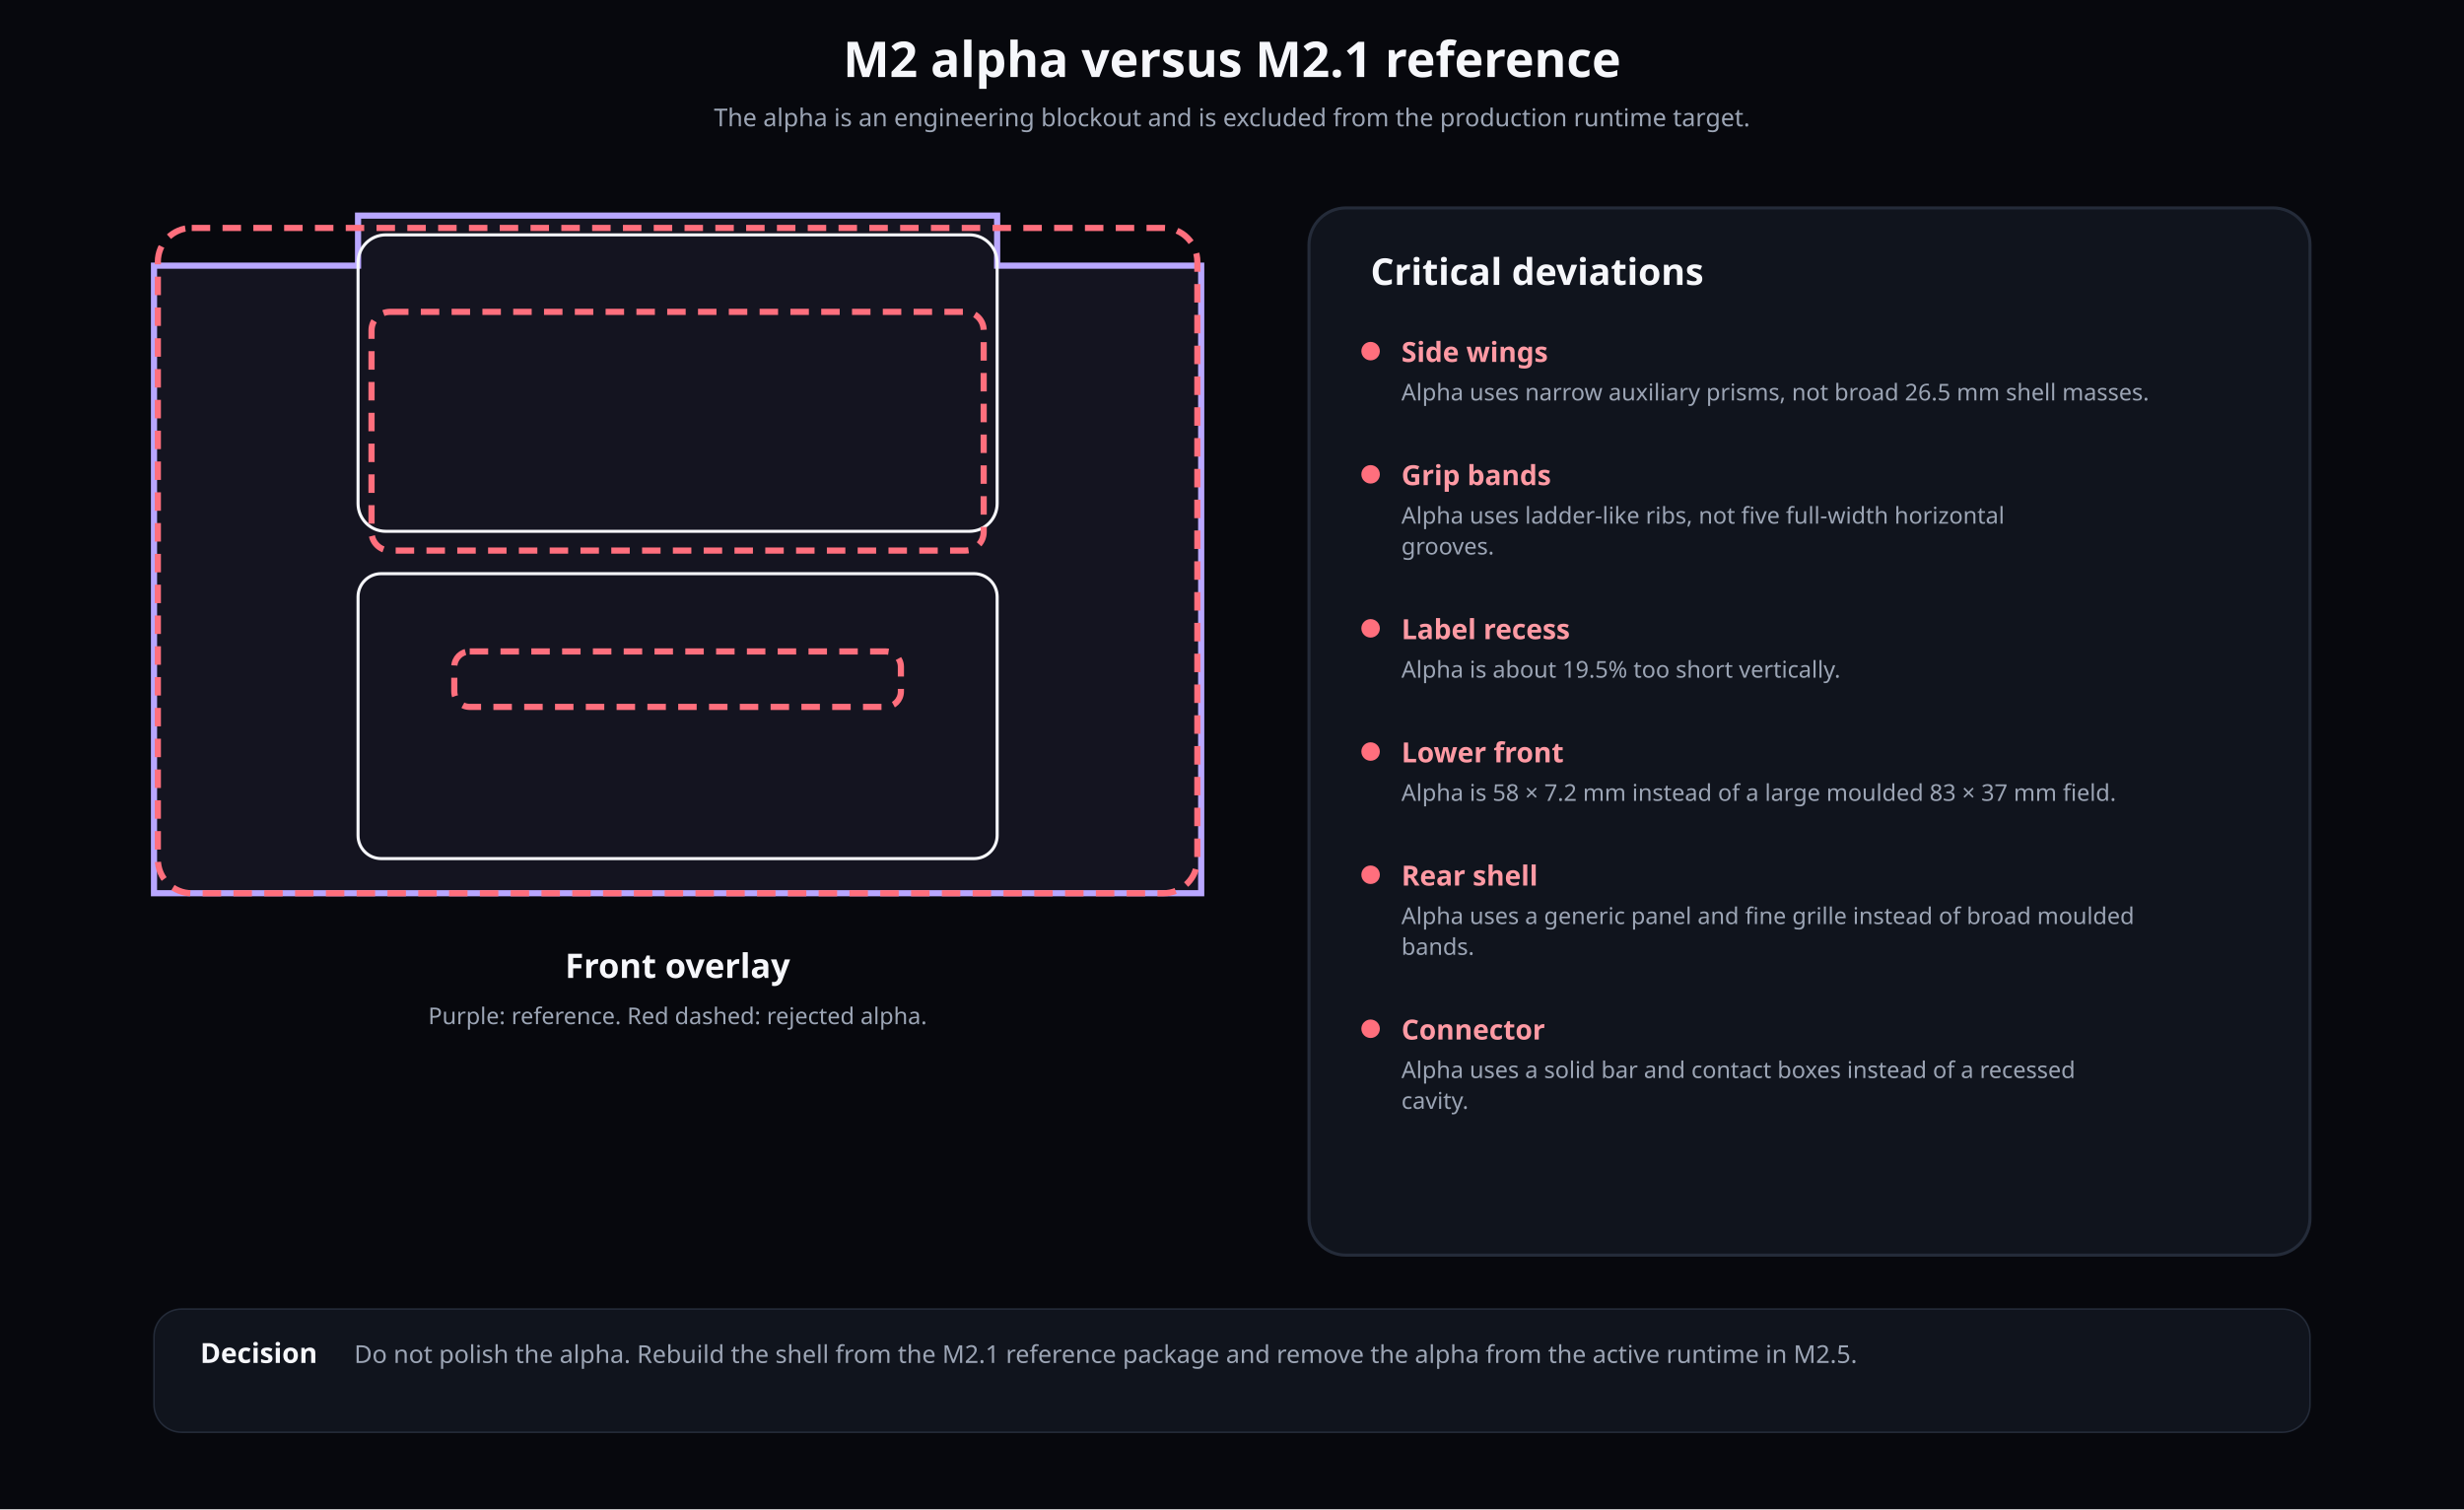
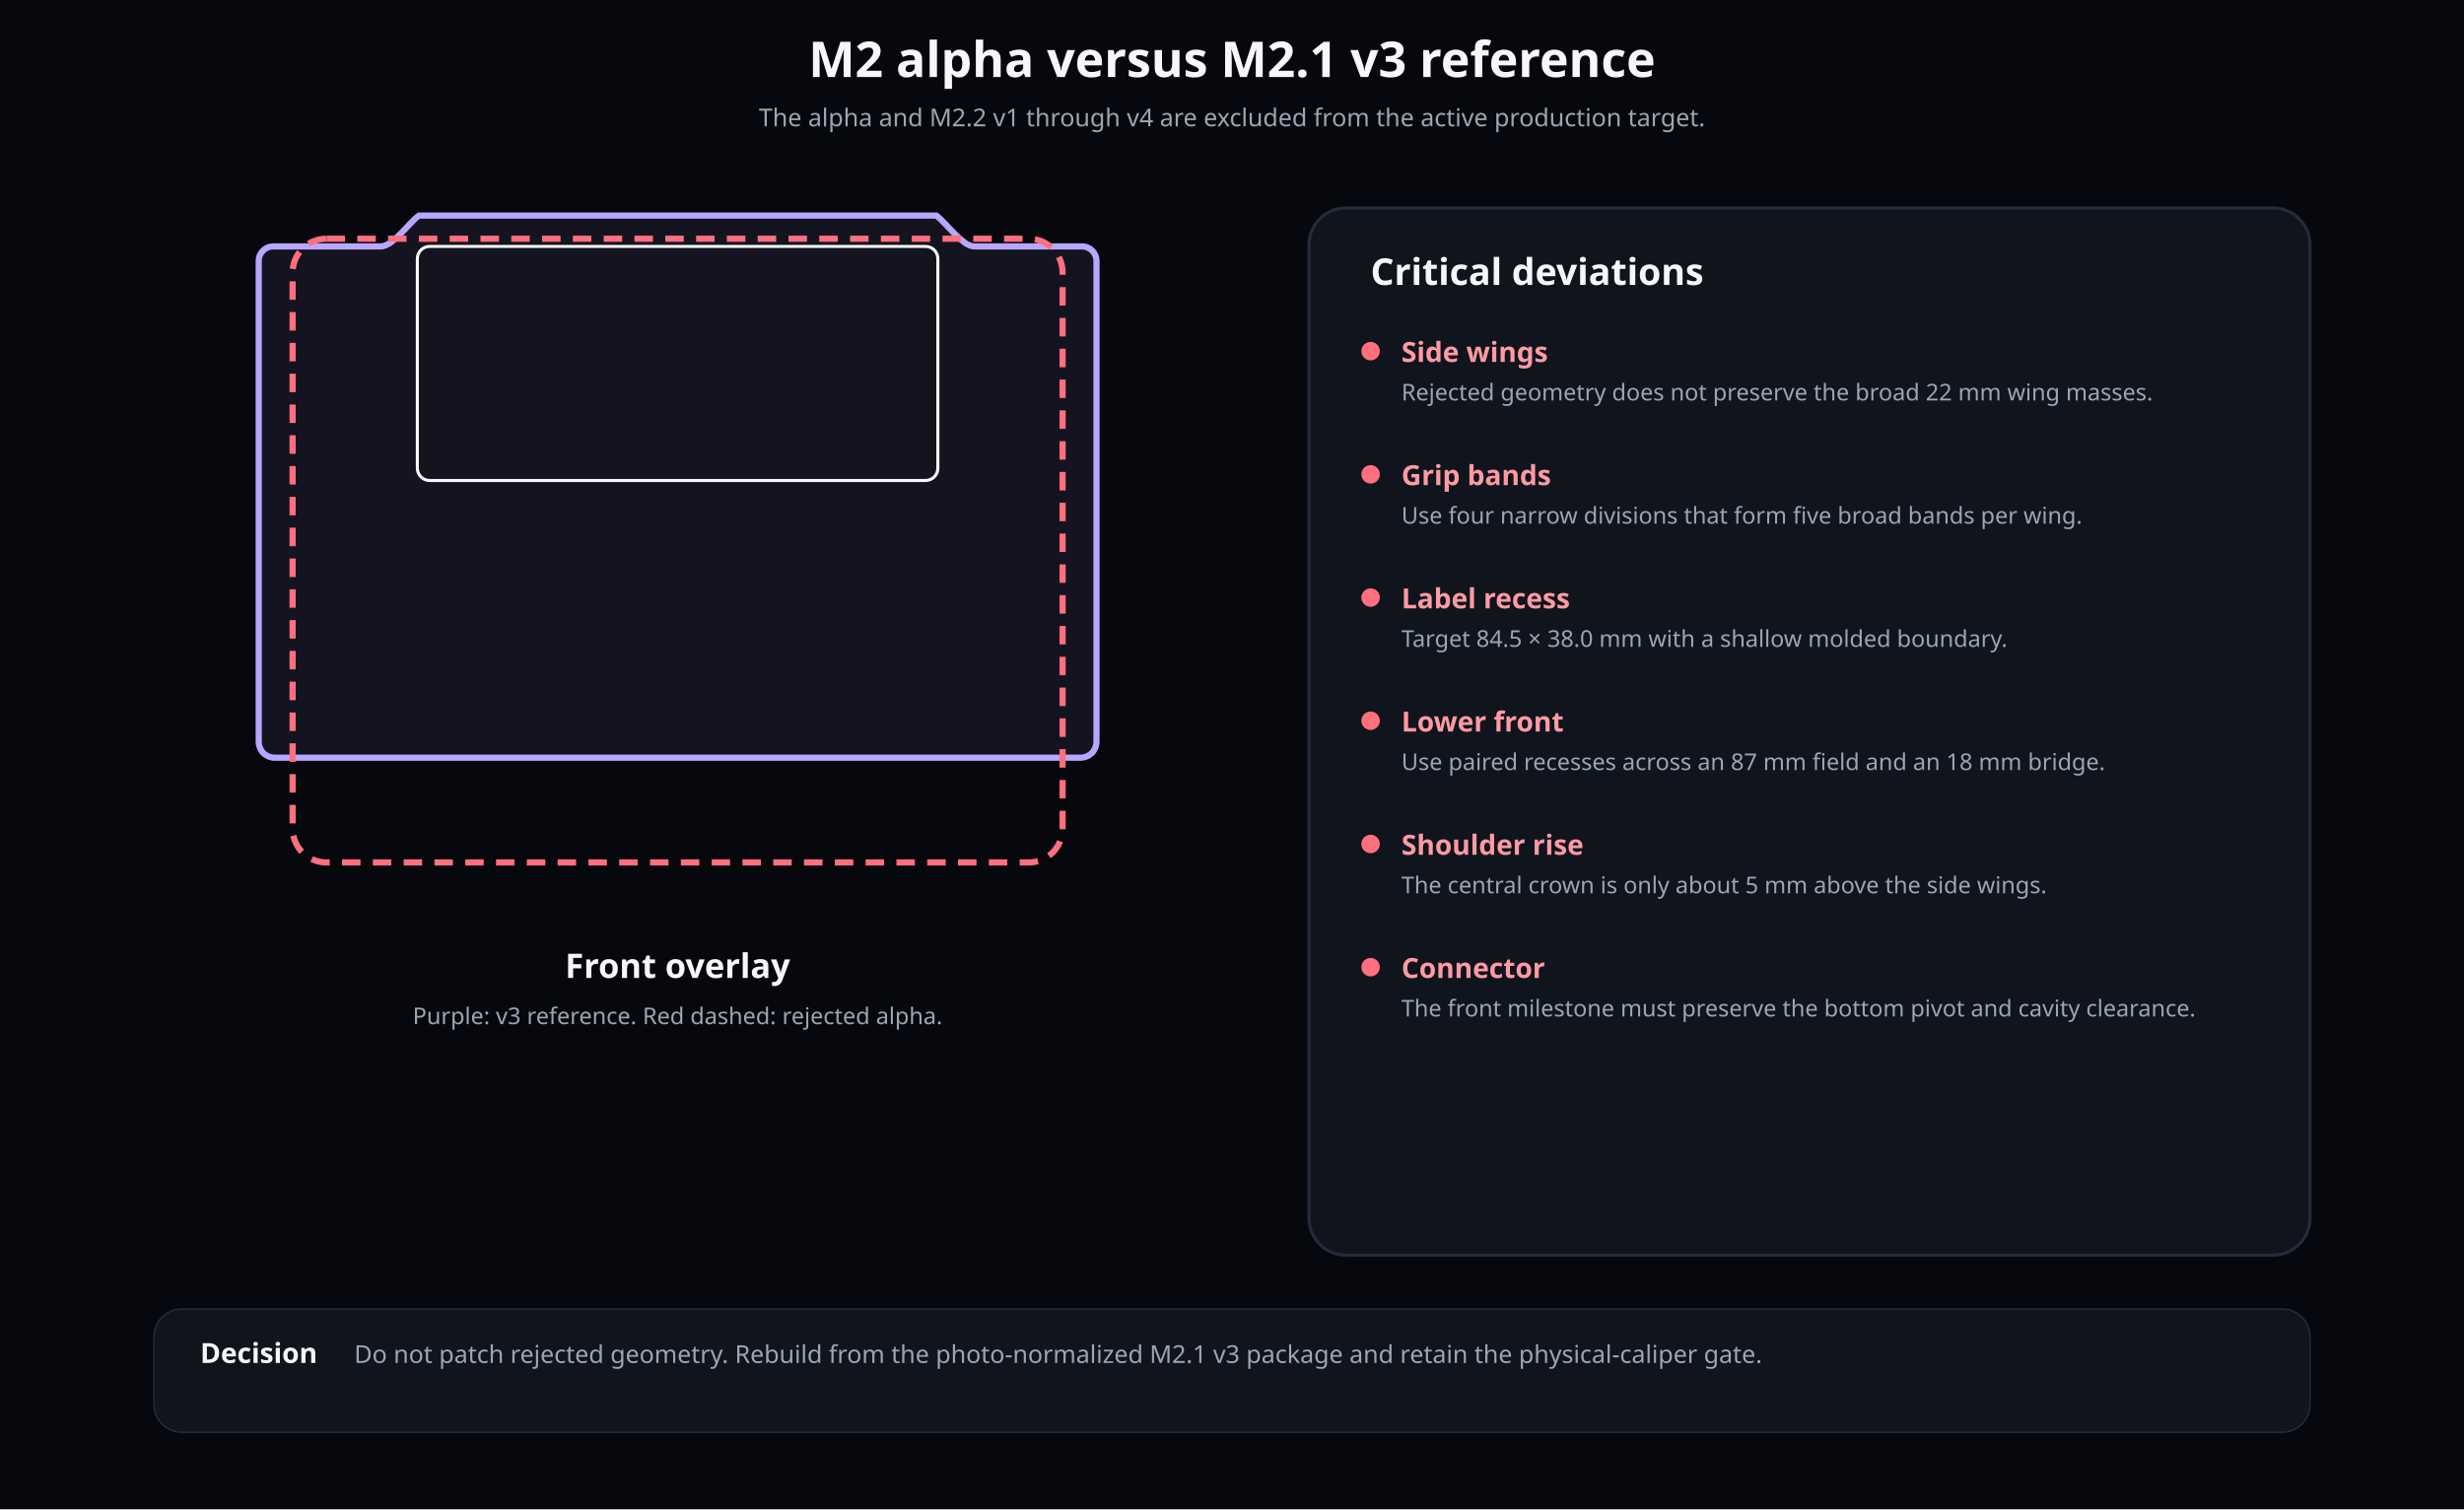
<svg xmlns="http://www.w3.org/2000/svg" width="1600" height="980" viewBox="0 0 1600 980">
  <rect width="100%" height="100%" fill="#07080d" />
-   <style>text{font-family:system-ui,sans-serif}.t{fill:#f6f7fb}.m{fill:#9ca5b5}.ref{stroke:#b9a7ff;fill:#b9a7ff;fill-opacity:.08;stroke-width:4}.alpha{stroke:#ff6f7d;fill:none;stroke-width:4;stroke-dasharray:12 8}.feature{stroke:#f6f7fb;fill:none;stroke-width:2}.bad{fill:#ff9aa4}.ok{fill:#9ee6b2}</style>
-   <text x="800" y="50" text-anchor="middle" class="t" font-size="32" font-weight="700">M2 alpha versus M2.1 reference</text>
-   <text x="800" y="82" text-anchor="middle" class="m" font-size="16">The alpha is an engineering blockout and is excluded from the production runtime target.</text>
-   <path d="M 232.5 140 L 647.5 140 L 647.5 172.5 L 780 172.5 L 780 580 L 100 580 L 100 172.5 L 232.5 172.5 Z" class="ref" />
-   <rect x="102.5" y="148.0" width="675" height="432.0" rx="22" class="alpha" />
-   <rect x="232.5" y="152.5" width="415" height="192.5" rx="18" class="feature" />
-   <rect x="241.25" y="202.5" width="397.5" height="155" rx="12" class="alpha" />
-   <rect x="232.5" y="372.5" width="415" height="185" rx="15" class="feature" />
-   <rect x="295.0" y="423.0" width="290" height="36.0" rx="10" class="alpha" />
+   <style>text{font-family:system-ui,sans-serif}.t{fill:#f6f7fb}.m{fill:#9ca5b5}.ref{stroke:#b9a7ff;fill:#b9a7ff;fill-opacity:.08;stroke-width:4}.alpha{stroke:#ff6f7d;fill:none;stroke-width:4;stroke-dasharray:12 8}.feature{stroke:#f6f7fb;fill:none;stroke-width:2}.bad{fill:#ff9aa4}</style>
+   <text x="800" y="50" text-anchor="middle" class="t" font-size="32" font-weight="700">M2 alpha versus M2.1 v3 reference</text>
+   <text x="800" y="82" text-anchor="middle" class="m" font-size="16">The alpha and M2.2 v1 through v4 are excluded from the active production target.</text>
+   <path d="M 90.4,480.0 L 89.0,479.9 L 87.7,479.6 L 86.4,479.2 L 85.2,478.6 L 84.1,477.9 L 83.0,477.0 L 82.1,475.9 L 81.4,474.8 L 80.8,473.6 L 80.4,472.3 L 80.1,471.0 L 80.0,469.6 L 80.0,157.4 L 80.1,156.2 L 80.3,155.0 L 80.7,153.8 L 81.3,152.7 L 81.9,151.7 L 82.8,150.8 L 83.7,149.9 L 84.7,149.3 L 85.8,148.7 L 87.0,148.3 L 88.2,148.1 L 89.4,148.0 L 159.6,148.0 L 160.9,147.8 L 162.2,147.4 L 163.6,146.7 L 165.1,145.9 L 166.5,144.8 L 168.0,143.6 L 169.5,142.3 L 171.0,140.9 L 172.5,139.4 L 173.9,137.9 L 175.4,136.4 L 176.8,134.9 L 178.1,133.5 L 179.5,132.1 L 180.7,130.9 L 181.9,129.7 L 183.0,128.8 L 184.0,128.0 L 520.0,128.0 L 521.0,128.8 L 522.1,129.7 L 523.3,130.9 L 524.5,132.1 L 525.9,133.5 L 527.2,134.9 L 528.6,136.4 L 530.1,137.9 L 531.5,139.4 L 533.0,140.9 L 534.5,142.3 L 536.0,143.6 L 537.5,144.8 L 538.9,145.9 L 540.4,146.7 L 541.8,147.4 L 543.1,147.8 L 544.4,148.0 L 614.6,148.0 L 615.8,148.1 L 617.0,148.3 L 618.2,148.7 L 619.3,149.3 L 620.3,149.9 L 621.2,150.8 L 622.1,151.7 L 622.7,152.7 L 623.3,153.8 L 623.7,155.0 L 623.9,156.2 L 624.0,157.4 L 624.0,469.6 L 623.9,471.0 L 623.6,472.3 L 623.2,473.6 L 622.6,474.8 L 621.9,475.9 L 621.0,477.0 L 619.9,477.9 L 618.8,478.6 L 617.6,479.2 L 616.3,479.6 L 615.0,479.9 L 613.6,480.0 Z" class="ref" transform="translate(88 12)" />
+   <rect x="190" y="155" width="500" height="405" rx="22" class="alpha" />
+   <rect x="271.0" y="160.0" width="338.0" height="152.0" rx="8" class="feature" />
  <text x="440" y="635" text-anchor="middle" class="t" font-size="22" font-weight="600">Front overlay</text>
-   <text x="440" y="665" text-anchor="middle" class="m" font-size="15">Purple: reference. Red dashed: rejected alpha.</text>
+   <text x="440" y="665" text-anchor="middle" class="m" font-size="15">Purple: v3 reference. Red dashed: rejected alpha.</text>
  <rect x="850" y="135" width="650" height="680" rx="24" fill="#10141d" stroke="#242b39" stroke-width="2" />
  <text x="890" y="185" class="t" font-size="24" font-weight="700">Critical deviations</text>
  <circle cx="890" cy="228" r="6" fill="#ff6f7d" />
  <text x="910" y="235" class="bad" font-size="18" font-weight="700">Side wings</text>
-   <text x="910" y="260" class="m" font-size="15">Alpha uses narrow auxiliary prisms, not broad 26.5 mm shell masses.</text>
+   <text x="910" y="260" class="m" font-size="15">Rejected geometry does not preserve the broad 22 mm wing masses.</text>
  <circle cx="890" cy="308" r="6" fill="#ff6f7d" />
  <text x="910" y="315" class="bad" font-size="18" font-weight="700">Grip bands</text>
-   <text x="910" y="340" class="m" font-size="15">Alpha uses ladder-like ribs, not five full-width horizontal</text>
-   <text x="910" y="360" class="m" font-size="15">grooves.</text>
-   <circle cx="890" cy="408" r="6" fill="#ff6f7d" />
-   <text x="910" y="415" class="bad" font-size="18" font-weight="700">Label recess</text>
-   <text x="910" y="440" class="m" font-size="15">Alpha is about 19.5% too short vertically.</text>
-   <circle cx="890" cy="488" r="6" fill="#ff6f7d" />
-   <text x="910" y="495" class="bad" font-size="18" font-weight="700">Lower front</text>
-   <text x="910" y="520" class="m" font-size="15">Alpha is 58 × 7.2 mm instead of a large moulded 83 × 37 mm field.</text>
-   <circle cx="890" cy="568" r="6" fill="#ff6f7d" />
-   <text x="910" y="575" class="bad" font-size="18" font-weight="700">Rear shell</text>
-   <text x="910" y="600" class="m" font-size="15">Alpha uses a generic panel and fine grille instead of broad moulded</text>
-   <text x="910" y="620" class="m" font-size="15">bands.</text>
-   <circle cx="890" cy="668" r="6" fill="#ff6f7d" />
-   <text x="910" y="675" class="bad" font-size="18" font-weight="700">Connector</text>
-   <text x="910" y="700" class="m" font-size="15">Alpha uses a solid bar and contact boxes instead of a recessed</text>
-   <text x="910" y="720" class="m" font-size="15">cavity.</text>
+   <text x="910" y="340" class="m" font-size="15">Use four narrow divisions that form five broad bands per wing.</text>
+   <circle cx="890" cy="388" r="6" fill="#ff6f7d" />
+   <text x="910" y="395" class="bad" font-size="18" font-weight="700">Label recess</text>
+   <text x="910" y="420" class="m" font-size="15">Target 84.5 × 38.0 mm with a shallow molded boundary.</text>
+   <circle cx="890" cy="468" r="6" fill="#ff6f7d" />
+   <text x="910" y="475" class="bad" font-size="18" font-weight="700">Lower front</text>
+   <text x="910" y="500" class="m" font-size="15">Use paired recesses across an 87 mm field and an 18 mm bridge.</text>
+   <circle cx="890" cy="548" r="6" fill="#ff6f7d" />
+   <text x="910" y="555" class="bad" font-size="18" font-weight="700">Shoulder rise</text>
+   <text x="910" y="580" class="m" font-size="15">The central crown is only about 5 mm above the side wings.</text>
+   <circle cx="890" cy="628" r="6" fill="#ff6f7d" />
+   <text x="910" y="635" class="bad" font-size="18" font-weight="700">Connector</text>
+   <text x="910" y="660" class="m" font-size="15">The front milestone must preserve the bottom pivot and cavity clearance.</text>
  <rect x="100" y="850" width="1400" height="80" rx="18" fill="#10141d" stroke="#242b39" />
  <text x="130" y="885" class="t" font-size="18" font-weight="700">Decision</text>
-   <text x="230" y="885" class="m" font-size="16">Do not polish the alpha. Rebuild the shell from the M2.1 reference package and remove the alpha from the active runtime in M2.5.</text>
+   <text x="230" y="885" class="m" font-size="16">Do not patch rejected geometry. Rebuild from the photo-normalized M2.1 v3 package and retain the physical-caliper gate.</text>
</svg>
